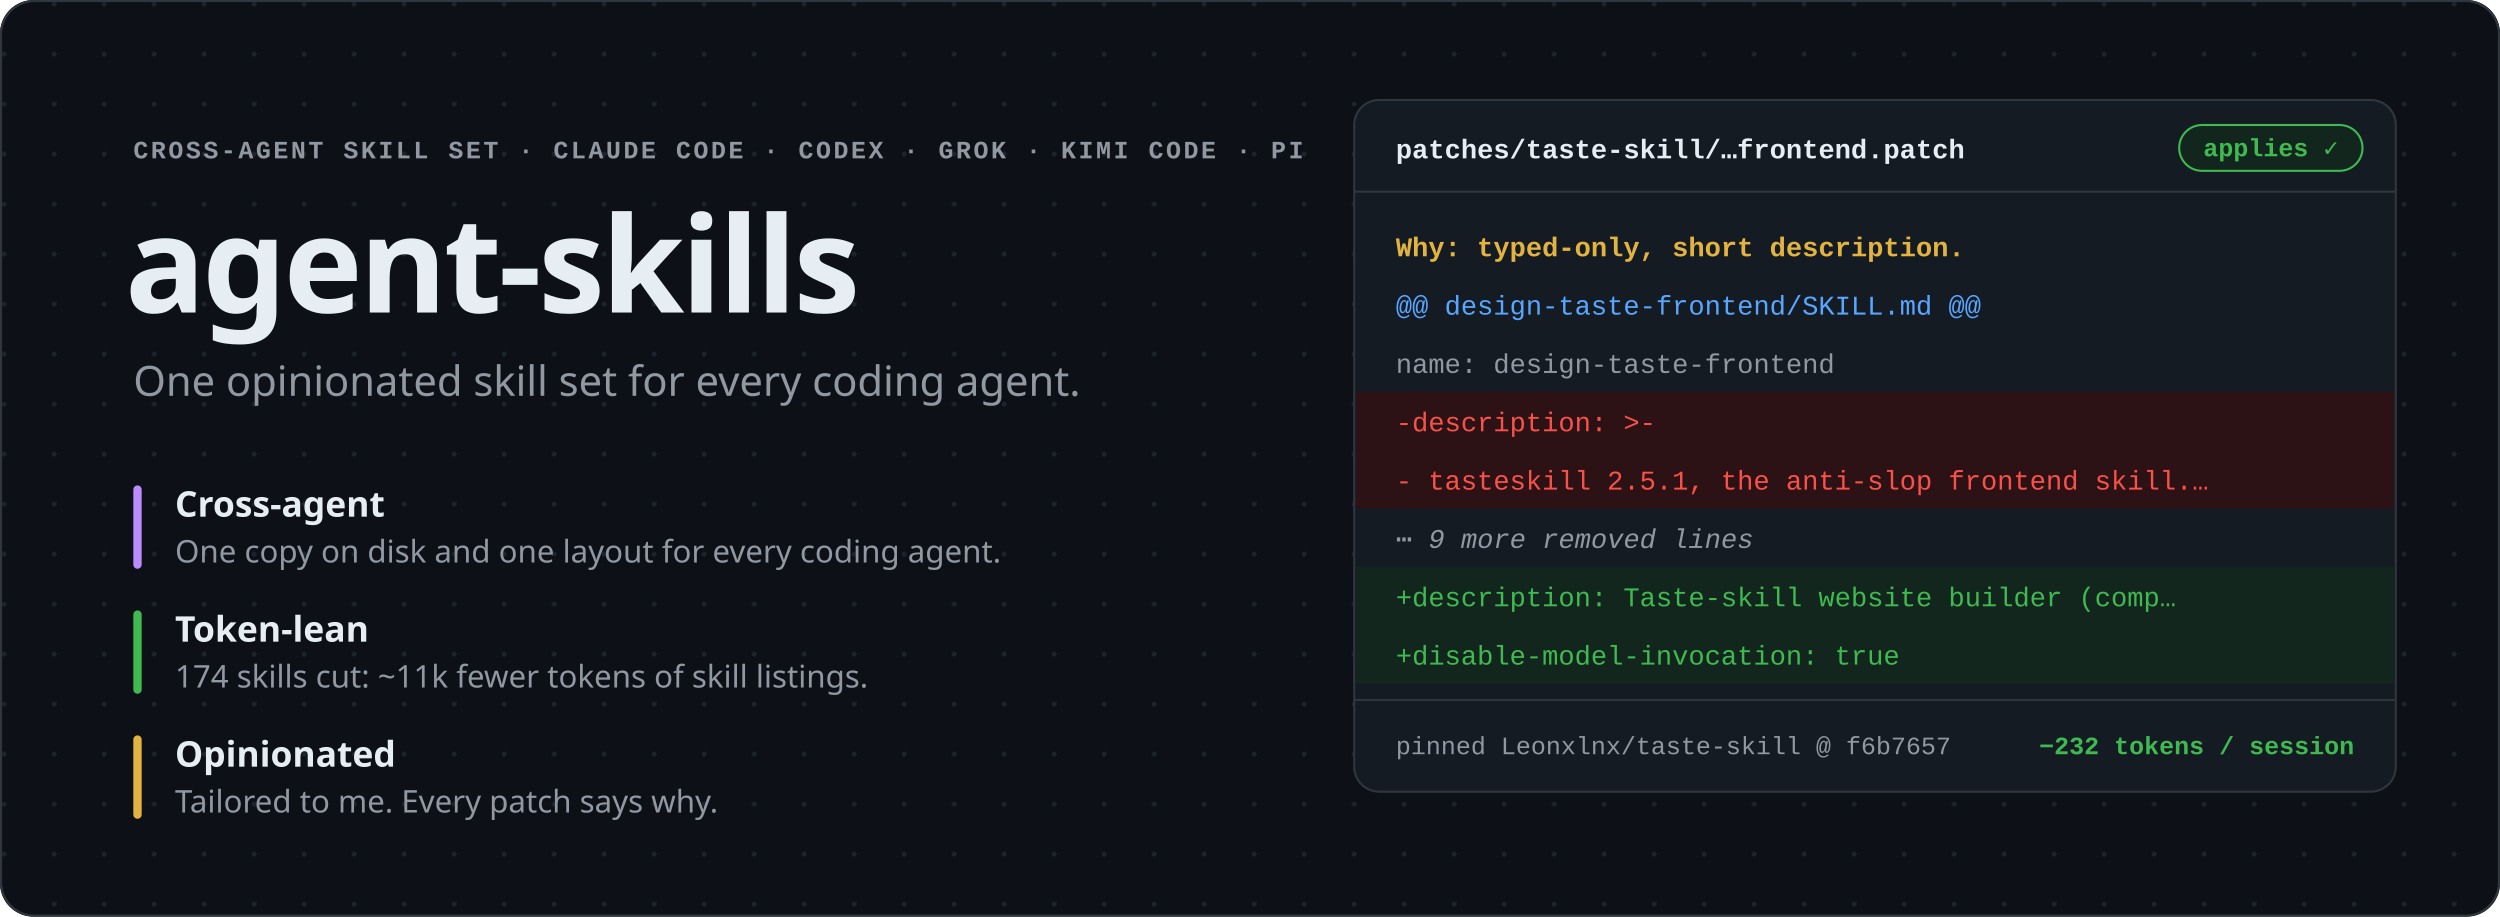
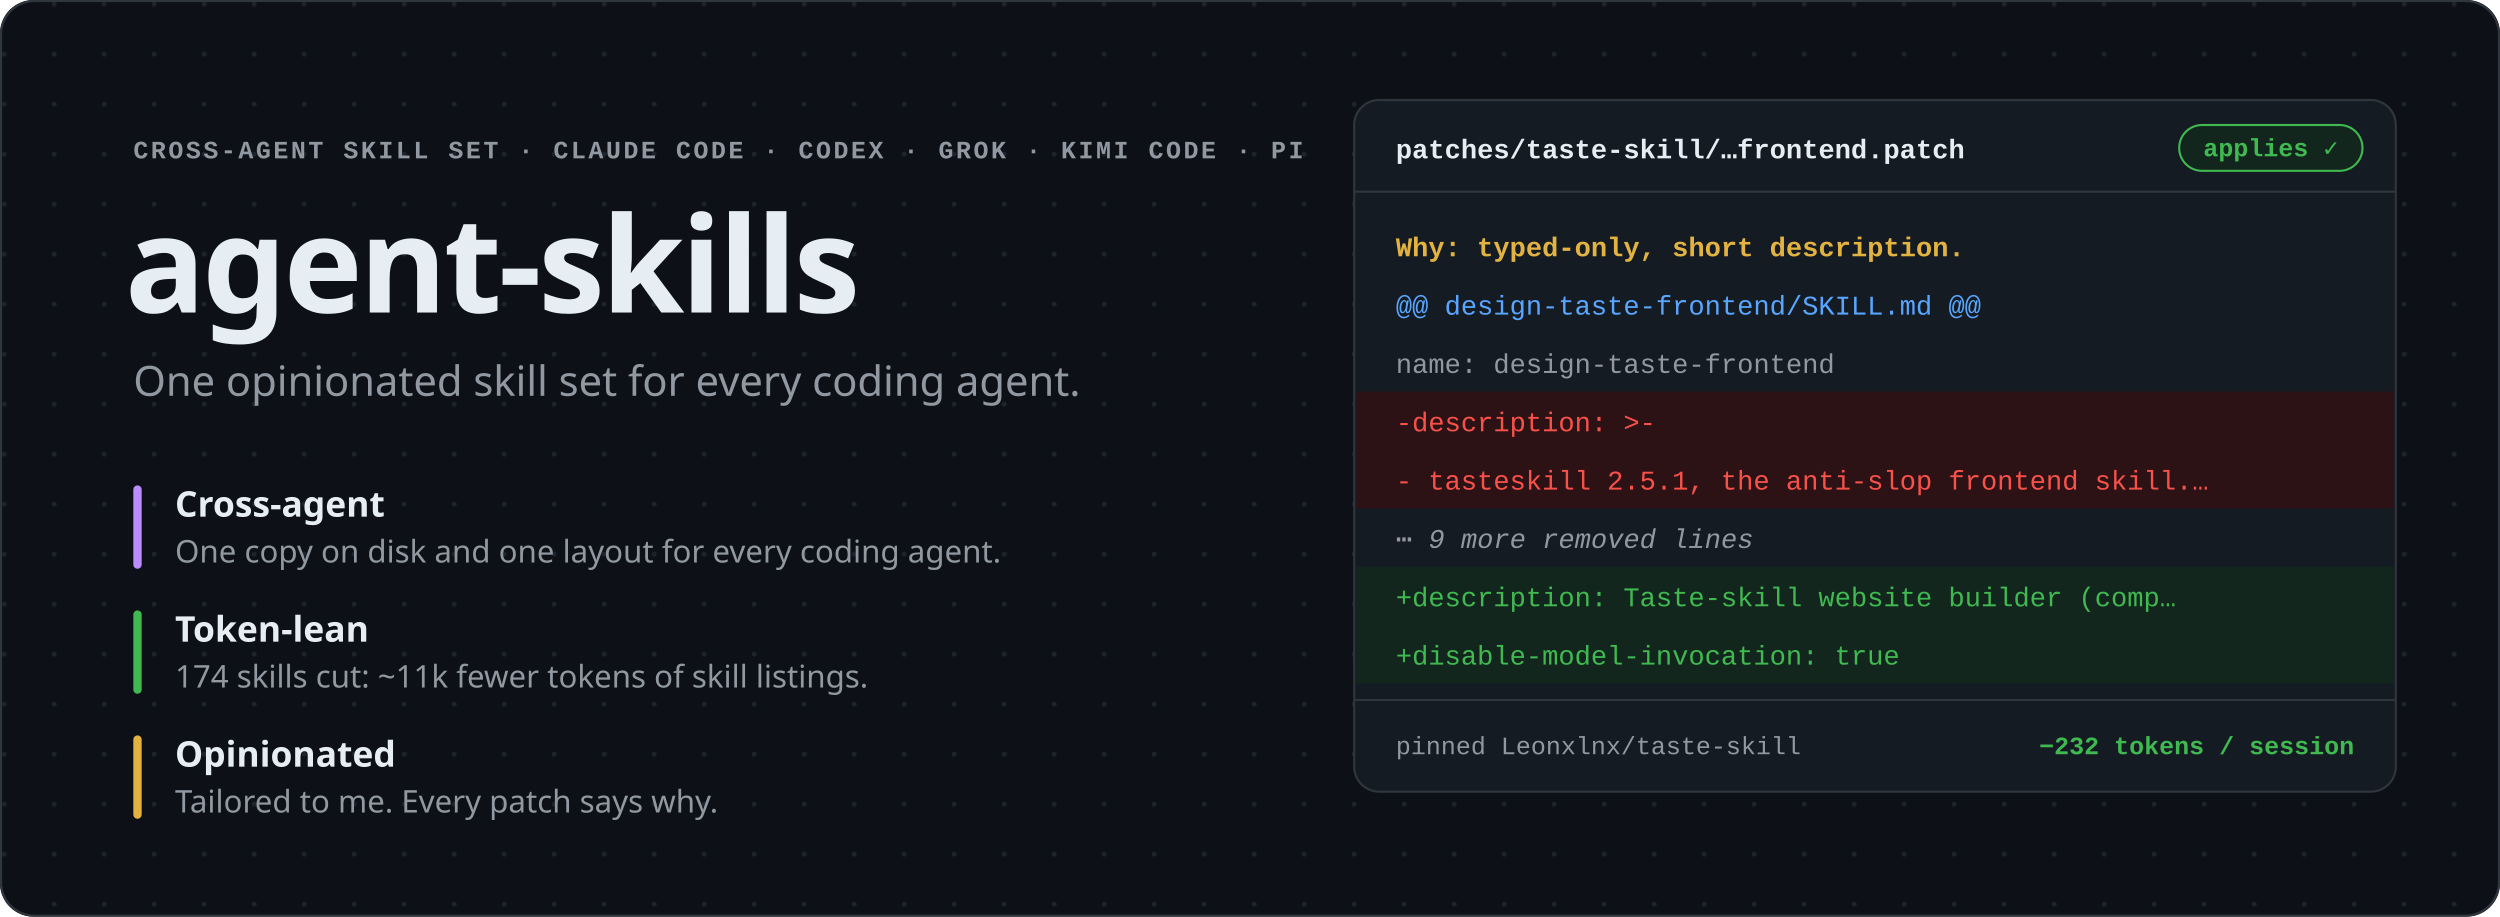
<svg xmlns="http://www.w3.org/2000/svg" width="1200" height="440" viewBox="0 0 1200 440" role="img" aria-labelledby="t">
  <style>
  .sans { font-family: -apple-system, BlinkMacSystemFont, 'Segoe UI', 'Noto Sans', Helvetica, Arial, sans-serif; }
  .mono { font-family: ui-monospace, SFMono-Regular, 'SF Mono', Menlo, Consolas, 'Liberation Mono', monospace; }
  .flow { stroke-dasharray: 4 6; animation: flow 1.2s linear infinite; }
  @keyframes flow { to { stroke-dashoffset: -20; } }
  
  @media (prefers-reduced-motion: reduce) { * { animation: none !important; transform: none !important; } }
</style>
  <defs>
    <pattern id="dots" width="24" height="24" patternUnits="userSpaceOnUse">
      <circle cx="2" cy="2" r="1.2" fill="#1c232c" />
    </pattern>
    <marker id="arrow" viewBox="0 0 10 10" refX="8" refY="5" markerWidth="7" markerHeight="7" orient="auto-start-reverse">
      <path d="M0,0 L10,5 L0,10 z" fill="#9198a1" />
    </marker>
  </defs>
  <rect width="1200" height="440" rx="16" fill="#0d1117" />
  <rect width="1200" height="440" rx="16" fill="url(#dots)" />
  <rect x="0.5" y="0.5" width="1199" height="439" rx="16" fill="none" stroke="#30363d" />
  <text x="64" y="76" class="mono" font-size="12" font-weight="600" fill="#9198a1" text-anchor="start" letter-spacing="1.2">CROSS-AGENT SKILL SET  ·  CLAUDE CODE  ·  CODEX  ·  GROK  ·  KIMI CODE  ·  PI</text>
  <text x="60" y="150" class="sans" font-size="64" font-weight="700" fill="#e6edf3" text-anchor="start" letter-spacing="-1.5">agent-skills</text>
  <text x="64" y="190" class="sans" font-size="20" font-weight="400" fill="#9198a1" text-anchor="start">One opinionated skill set for every coding agent.</text>
  <rect x="64" y="233" width="4" height="40" rx="2" fill="#bc8cff" />
  <text x="84" y="248" class="sans" font-size="17" font-weight="700" fill="#e6edf3" text-anchor="start">Cross-agent</text>
  <text x="84" y="270" class="sans" font-size="15" font-weight="400" fill="#9198a1" text-anchor="start">One copy on disk and one layout for every coding agent.</text>
  <rect x="64" y="293" width="4" height="40" rx="2" fill="#3fb950" />
  <text x="84" y="308" class="sans" font-size="17" font-weight="700" fill="#e6edf3" text-anchor="start">Token-lean</text>
  <text x="84" y="330" class="sans" font-size="15" font-weight="400" fill="#9198a1" text-anchor="start">174 skills cut: ~11k fewer tokens of skill listings.</text>
  <rect x="64" y="353" width="4" height="40" rx="2" fill="#e3b341" />
  <text x="84" y="368" class="sans" font-size="17" font-weight="700" fill="#e6edf3" text-anchor="start">Opinionated</text>
  <text x="84" y="390" class="sans" font-size="15" font-weight="400" fill="#9198a1" text-anchor="start">Tailored to me. Every patch says why.</text>
  <rect x="650" y="48" width="500" height="332" rx="12" fill="#151b23" stroke="#30363d" />
  <line x1="650" y1="92" x2="1150" y2="92" stroke="#30363d" />
  <text x="670" y="76" class="mono" font-size="13" font-weight="600" fill="#e6edf3" text-anchor="start">patches/taste-skill/…frontend.patch</text>
  <rect x="1046" y="60" width="88" height="22" rx="11" fill="#12261e" stroke="#3fb950" />
  <text x="1090" y="75" class="mono" font-size="12" font-weight="600" fill="#3fb950" text-anchor="middle">applies ✓</text>
  <text x="670" y="123" class="mono" font-size="13" font-weight="600" fill="#e3b341" text-anchor="start">Why: typed-only, short description.</text>
  <text x="670" y="151" class="mono" font-size="13" font-weight="400" fill="#58a6ff" text-anchor="start">@@ design-taste-frontend/SKILL.md @@</text>
  <text x="670" y="179" class="mono" font-size="13" font-weight="400" fill="#9198a1" text-anchor="start"> name: design-taste-frontend</text>
  <rect x="651" y="188" width="498" height="28" fill="#2d1215" />
  <text x="670" y="207" class="mono" font-size="13" font-weight="400" fill="#f85149" text-anchor="start">-description: &gt;-</text>
  <rect x="651" y="216" width="498" height="28" fill="#2d1215" />
  <text x="670" y="235" class="mono" font-size="13" font-weight="400" fill="#f85149" text-anchor="start">-  tasteskill 2.5.1, the anti-slop frontend skill.…</text>
  <text x="670" y="263" class="mono" font-size="13" font-weight="400" fill="#9198a1" text-anchor="start" font-style="italic">   ⋯ 9 more removed lines</text>
  <rect x="651" y="272" width="498" height="28" fill="#12261e" />
  <text x="670" y="291" class="mono" font-size="13" font-weight="400" fill="#3fb950" text-anchor="start">+description: Taste-skill website builder (comp…</text>
  <rect x="651" y="300" width="498" height="28" fill="#12261e" />
  <text x="670" y="319" class="mono" font-size="13" font-weight="400" fill="#3fb950" text-anchor="start">+disable-model-invocation: true</text>
  <line x1="650" y1="336" x2="1150" y2="336" stroke="#30363d" />
-   <text x="670" y="362" class="mono" font-size="12" font-weight="400" fill="#9198a1" text-anchor="start">pinned  Leonxlnx/taste-skill @ f6b7657</text>
+   <text x="670" y="362" class="mono" font-size="12" font-weight="400" fill="#9198a1" text-anchor="start">pinned  Leonxlnx/taste-skill</text>
  <text x="1130" y="362" class="mono" font-size="12" font-weight="600" fill="#3fb950" text-anchor="end">−232 tokens / session</text>
</svg>
